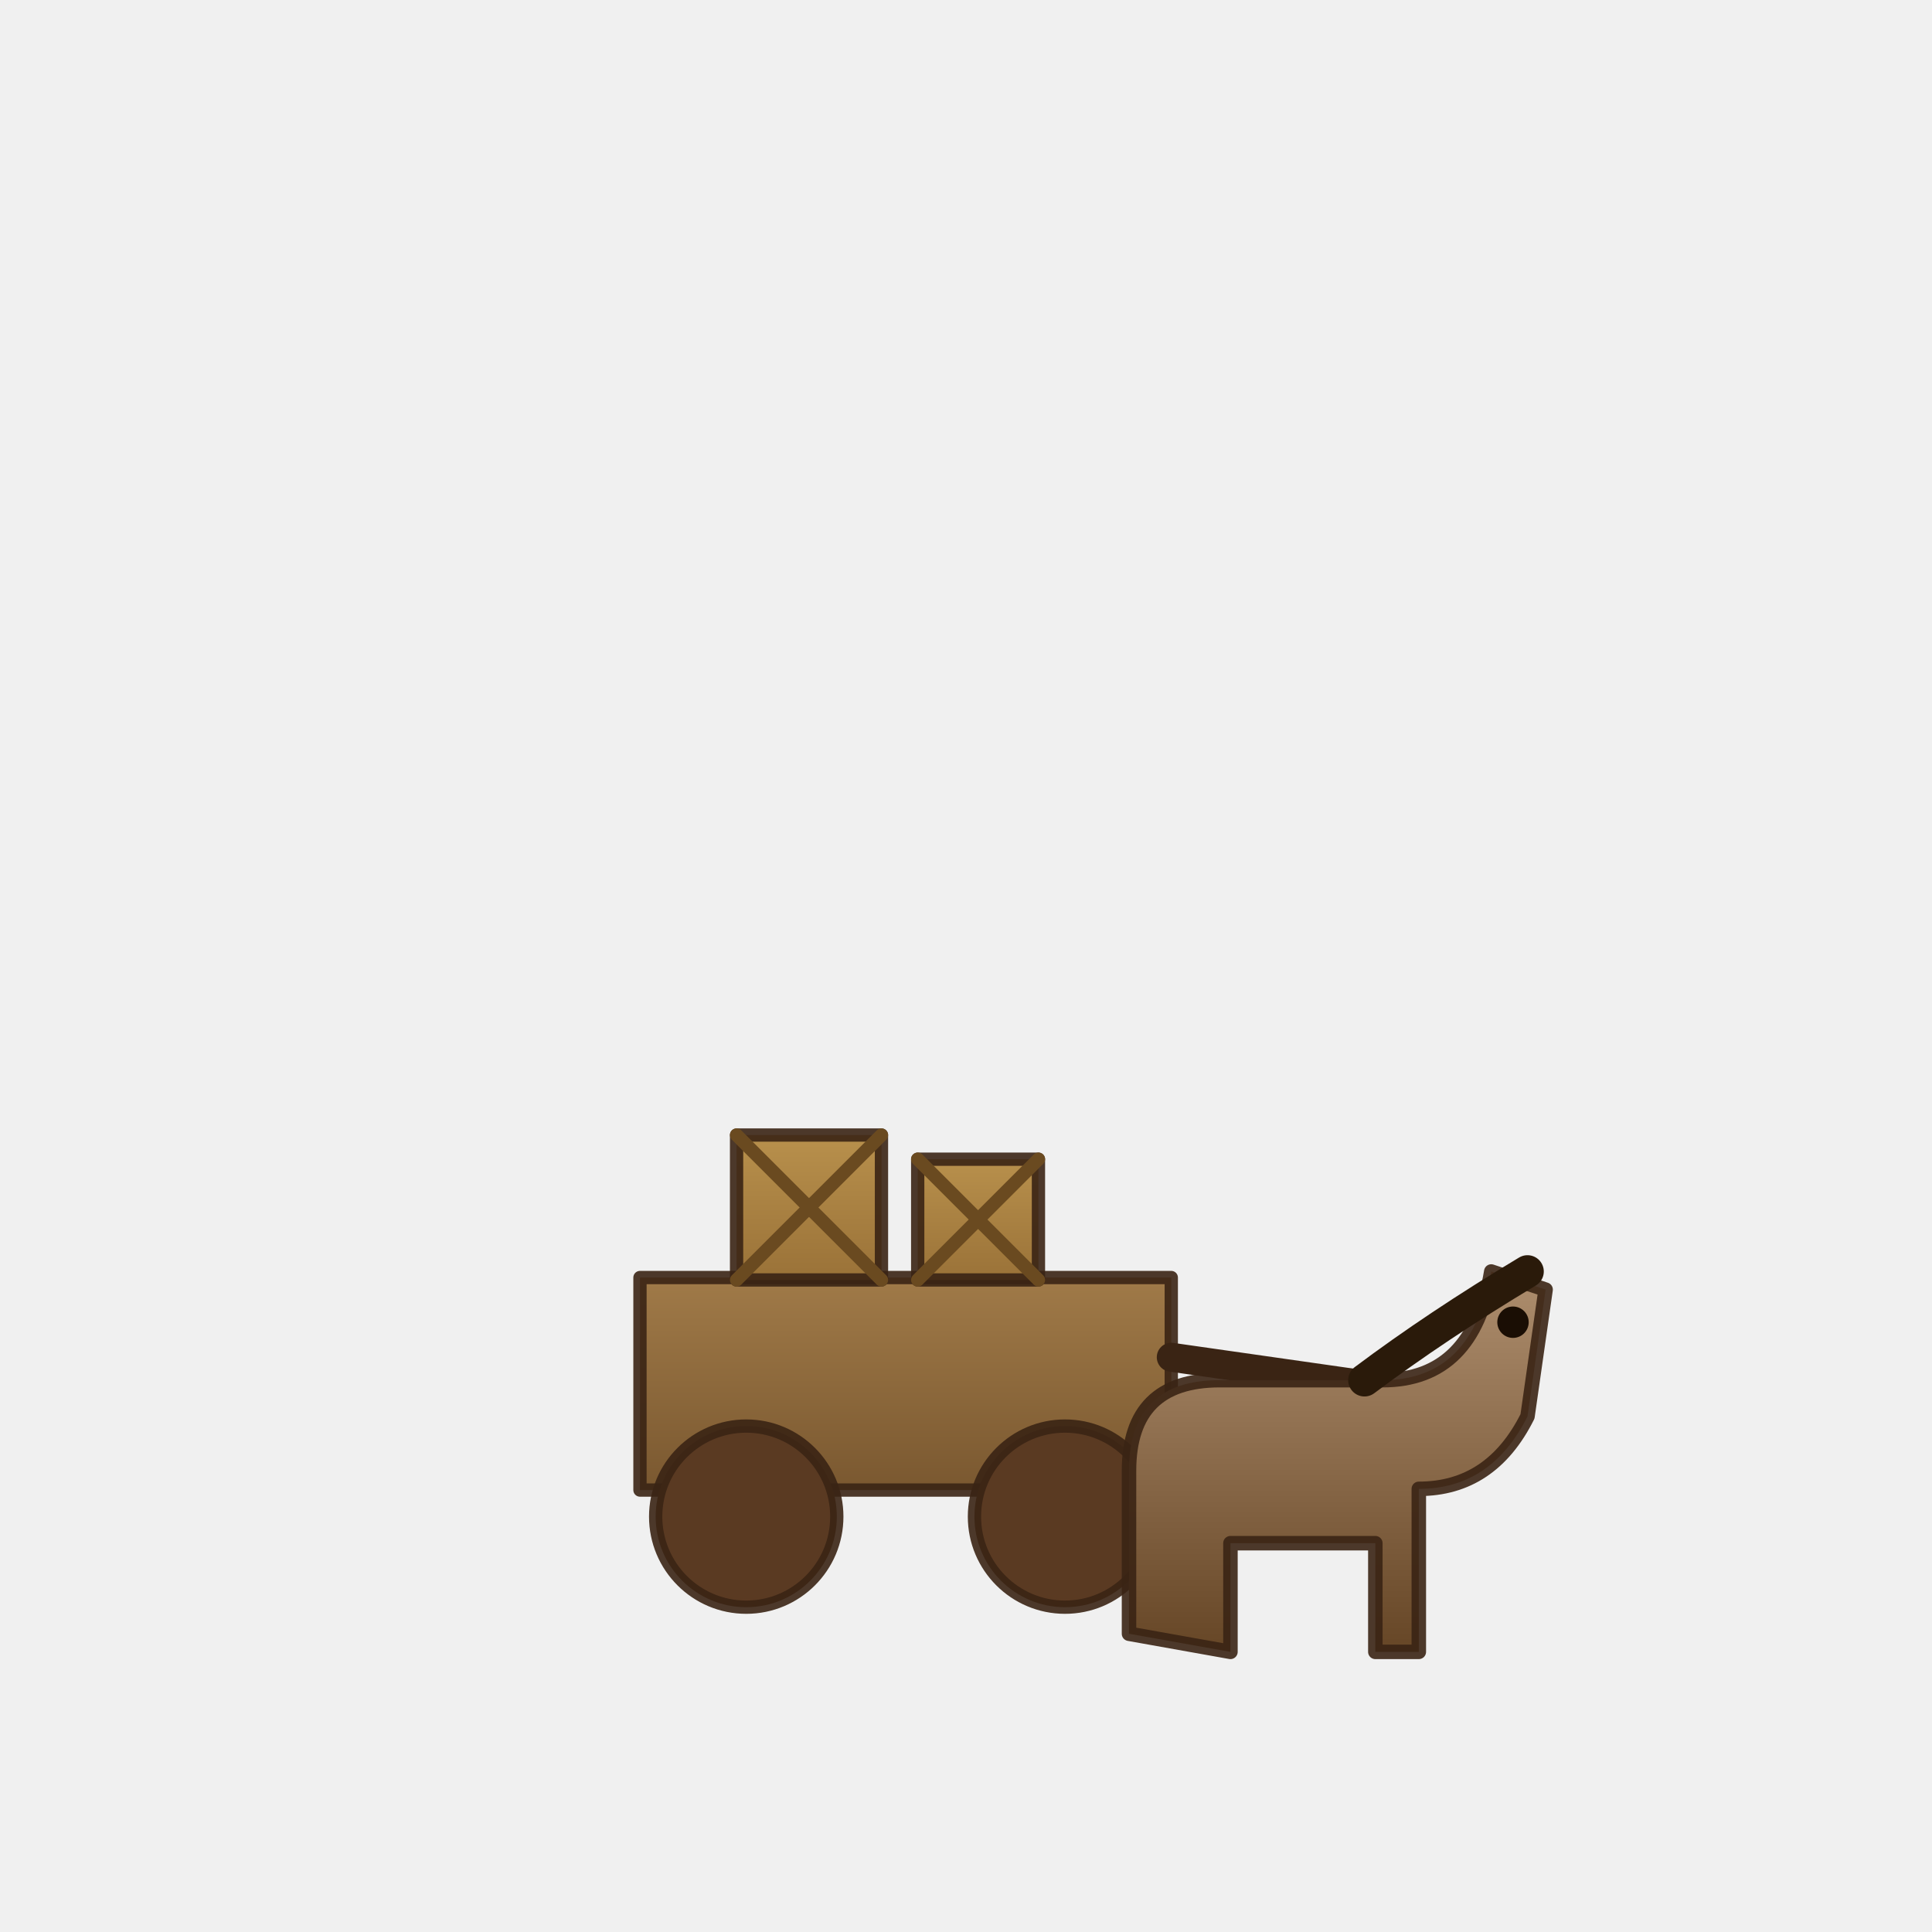
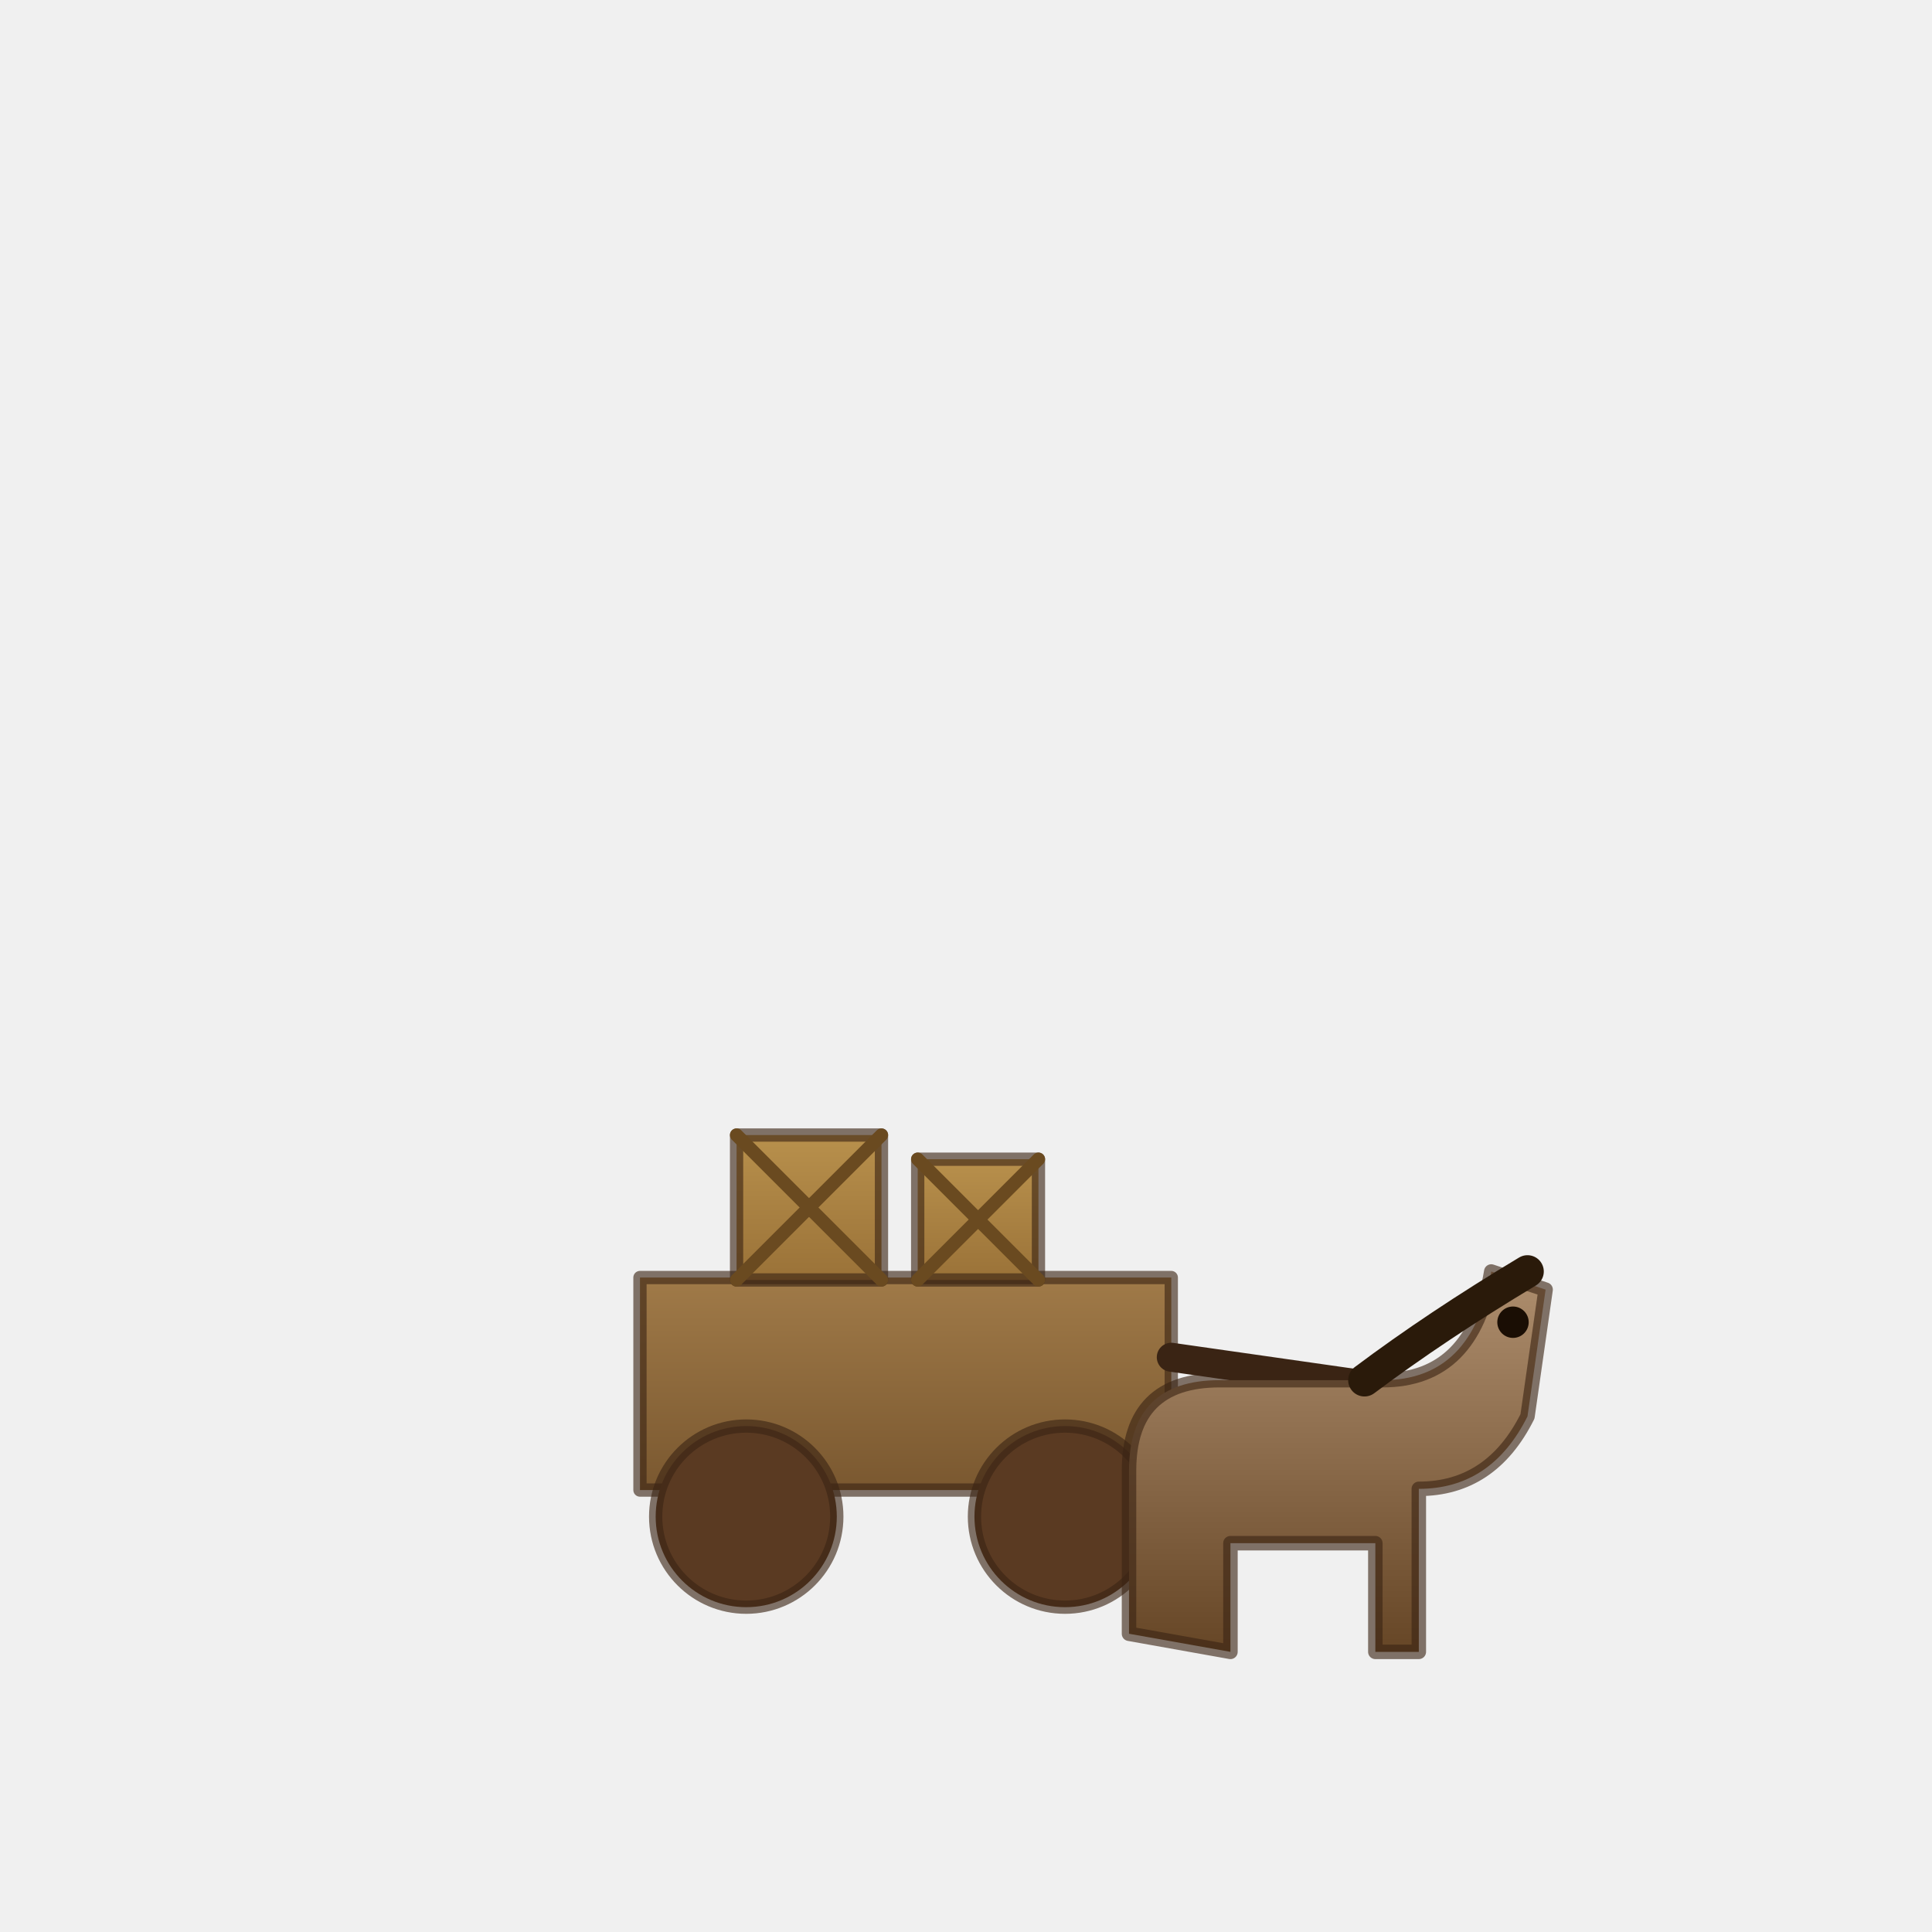
<svg xmlns="http://www.w3.org/2000/svg" viewBox="0 0 256 256" width="256" height="256">
  <defs>
    <pattern id="gtex" width="6" height="6" patternUnits="userSpaceOnUse">
      <circle cx="1.5" cy="1.5" r="0.8" fill="#000" opacity="0.18" />
      <circle cx="4.5" cy="4" r="0.6" fill="#fff" opacity="0.18" />
    </pattern>
    <pattern id="stripes" width="8" height="8" patternUnits="userSpaceOnUse" patternTransform="rotate(45)">
      <rect width="4" height="8" fill="#fff" opacity="0.35" />
    </pattern>
+     <linearGradient id="ao" x1="0" y1="0" x2="0" y2="1">
+       <stop offset="0.55" stop-color="#1a0e04" stop-opacity="0" />
+       <stop offset="1" stop-color="#1a0e04" stop-opacity="0.3" />
+     </linearGradient>
    <pattern id="stonetex" width="12" height="7" patternUnits="userSpaceOnUse">
      <path d="M0,3.5 h12 M6,0 v3.5 M0,3.5 v3.5 M12,3.5 v3.5" stroke="#000" stroke-width="0.9" fill="none" opacity="0.16" />
+     </pattern>
+     <pattern id="marbletex" width="16" height="16" patternUnits="userSpaceOnUse">
+       <path d="M0,10 q4,-3 8,0 t8,0 M-2,3 q5,2 10,-1 t8,1" stroke="#000" stroke-width="0.6" fill="none" opacity="0.08" />
+     </pattern>
+     <pattern id="sandtex" width="14" height="8" patternUnits="userSpaceOnUse">
+       <path d="M0,4 h14 M7,0 v4 M0,4 v4 M14,4 v4" stroke="#000" stroke-width="0.8" fill="none" opacity="0.13" />
+     </pattern>
+     <pattern id="hidetex" width="10" height="10" patternUnits="userSpaceOnUse">
+       <path d="M0,5 h10" stroke="#000" stroke-width="0.7" opacity="0.16" stroke-dasharray="1.5 2" />
+       <path d="M5,0 v10" stroke="#000" stroke-width="0.7" opacity="0.1" stroke-dasharray="1.5 2" />
+     </pattern>
+     <pattern id="plastertex" width="9" height="9" patternUnits="userSpaceOnUse">
+       <circle cx="2" cy="3" r="0.6" fill="#000" opacity="0.08" />
+       <circle cx="6.5" cy="7" r="0.5" fill="#fff" opacity="0.14" />
+     </pattern>
+     <pattern id="thatchtex" width="6" height="6" patternUnits="userSpaceOnUse" patternTransform="rotate(75)">
+       <path d="M0,3 h6" stroke="#000" stroke-width="0.9" opacity="0.16" />
+       <path d="M0,0.8 h6" stroke="#fff" stroke-width="0.5" opacity="0.12" />
+     </pattern>
+     <pattern id="mosaictex" width="4" height="4" patternUnits="userSpaceOnUse">
+       <rect width="2" height="2" fill="#fff" opacity="0.3" />
+       <rect x="2" y="2" width="2" height="2" fill="#000" opacity="0.14" />
+     </pattern>
+     <pattern id="tiletex" width="6" height="4" patternUnits="userSpaceOnUse">
+       <path d="M0,4 a3,3 0 0 1 6,0" stroke="#000" stroke-width="0.6" fill="none" opacity="0.14" />
    </pattern>
    <pattern id="planktex" width="12" height="5" patternUnits="userSpaceOnUse">
      <path d="M0,2.5 h12" stroke="#000" stroke-width="0.9" opacity="0.18" />
      <path d="M0,4.6 h12" stroke="#fff" stroke-width="0.6" opacity="0.12" />
    </pattern>
  </defs>
  <defs>
    <linearGradient id="g0" x1="0" y1="0" x2="0" y2="1">
      <stop offset="0" stop-color="#a07a48" />
      <stop offset="1" stop-color="#7a5830" />
    </linearGradient>
    <linearGradient id="g1" x1="0" y1="0" x2="0" y2="1">
      <stop offset="0" stop-color="#b8904c" />
      <stop offset="1" stop-color="#9a7238" />
    </linearGradient>
    <linearGradient id="g2" x1="0" y1="0" x2="0" y2="1">
      <stop offset="0" stop-color="#ae8e6e" />
      <stop offset="1" stop-color="#664626" />
    </linearGradient>
  </defs>
  <g transform="translate(-32,92) scale(1.6)">
-     <rect x="73" y="48.3" width="44" height="17.6" fill="url(#g0)" stroke="#3a2414" stroke-width="1.1" stroke-opacity="0.9" stroke-linejoin="round" stroke-linecap="round" />
-     <circle cx="81.8" cy="68.1" r="7.5" fill="#5a3a22" stroke="#3a2414" stroke-width="1.1" stroke-opacity="0.9" stroke-linejoin="round" stroke-linecap="round" />
-     <circle cx="108.2" cy="68.1" r="7.5" fill="#5a3a22" stroke="#3a2414" stroke-width="1.1" stroke-opacity="0.9" stroke-linejoin="round" stroke-linecap="round" />
+     <rect x="73" y="48.3" width="44" height="17.6" fill="url(#g0)" stroke="#3a2414" stroke-width="1.1" stroke-opacity="0.62" stroke-linejoin="round" stroke-linecap="round" />
+     <circle cx="81.8" cy="68.1" r="7.5" fill="#5a3a22" stroke="#3a2414" stroke-width="1.1" stroke-opacity="0.62" stroke-linejoin="round" stroke-linecap="round" />
+     <circle cx="108.2" cy="68.1" r="7.5" fill="#5a3a22" stroke="#3a2414" stroke-width="1.1" stroke-opacity="0.62" stroke-linejoin="round" stroke-linecap="round" />
    <line x1="117" y1="54.9" x2="132.4" y2="57.1" stroke="#3a2414" stroke-width="2.4" stroke-linecap="round" />
-     <rect x="81" y="36.5" width="12" height="12" fill="url(#g1)" stroke="#3a2414" stroke-width="1.1" stroke-opacity="0.9" stroke-linejoin="round" stroke-linecap="round" />
+     <rect x="81" y="36.5" width="12" height="12" fill="url(#g1)" stroke="#3a2414" stroke-width="1.1" stroke-opacity="0.62" stroke-linejoin="round" stroke-linecap="round" />
    <line x1="81" y1="36.5" x2="93" y2="48.5" stroke="#6a4a20" stroke-width="1.1" stroke-linecap="round" />
    <line x1="93" y1="36.5" x2="81" y2="48.5" stroke="#6a4a20" stroke-width="1.1" stroke-linecap="round" />
-     <rect x="96" y="38.5" width="10" height="10" fill="url(#g1)" stroke="#3a2414" stroke-width="1.1" stroke-opacity="0.9" stroke-linejoin="round" stroke-linecap="round" />
+     <rect x="96" y="38.5" width="10" height="10" fill="url(#g1)" stroke="#3a2414" stroke-width="1.1" stroke-opacity="0.62" stroke-linejoin="round" stroke-linecap="round" />
    <line x1="96" y1="38.5" x2="106" y2="48.5" stroke="#6a4a20" stroke-width="1.1" stroke-linecap="round" />
    <line x1="106" y1="38.5" x2="96" y2="48.5" stroke="#6a4a20" stroke-width="1.1" stroke-linecap="round" />
-     <path d="M113.5,77.8 v-13.5 q0,-7.5 7.5,-7.5 h13.5 q7.5,0 9,-9 l4.5,1.5 l-1.5,10.5 q-3,6 -9,6 v13.5 h-3.6 v-9 h-12 v9 z" fill="url(#g2)" stroke="#3a2414" stroke-width="1.2" stroke-opacity="0.9" stroke-linejoin="round" stroke-linecap="round" />
+     <path d="M113.5,77.8 v-13.5 q0,-7.5 7.5,-7.5 h13.5 q7.5,0 9,-9 l4.5,1.5 l-1.5,10.5 q-3,6 -9,6 v13.5 h-3.6 v-9 h-12 v9 z" fill="url(#g2)" stroke="#3a2414" stroke-width="1.2" stroke-opacity="0.62" stroke-linejoin="round" stroke-linecap="round" />
    <path d="M133,56.8 q6,-4.5 13.5,-9" stroke="#2a1a0a" stroke-width="2.7" fill="none" stroke-linecap="round" />
    <circle cx="145.3" cy="52" r="1.3" fill="#1a0e04" />
  </g>
</svg>
